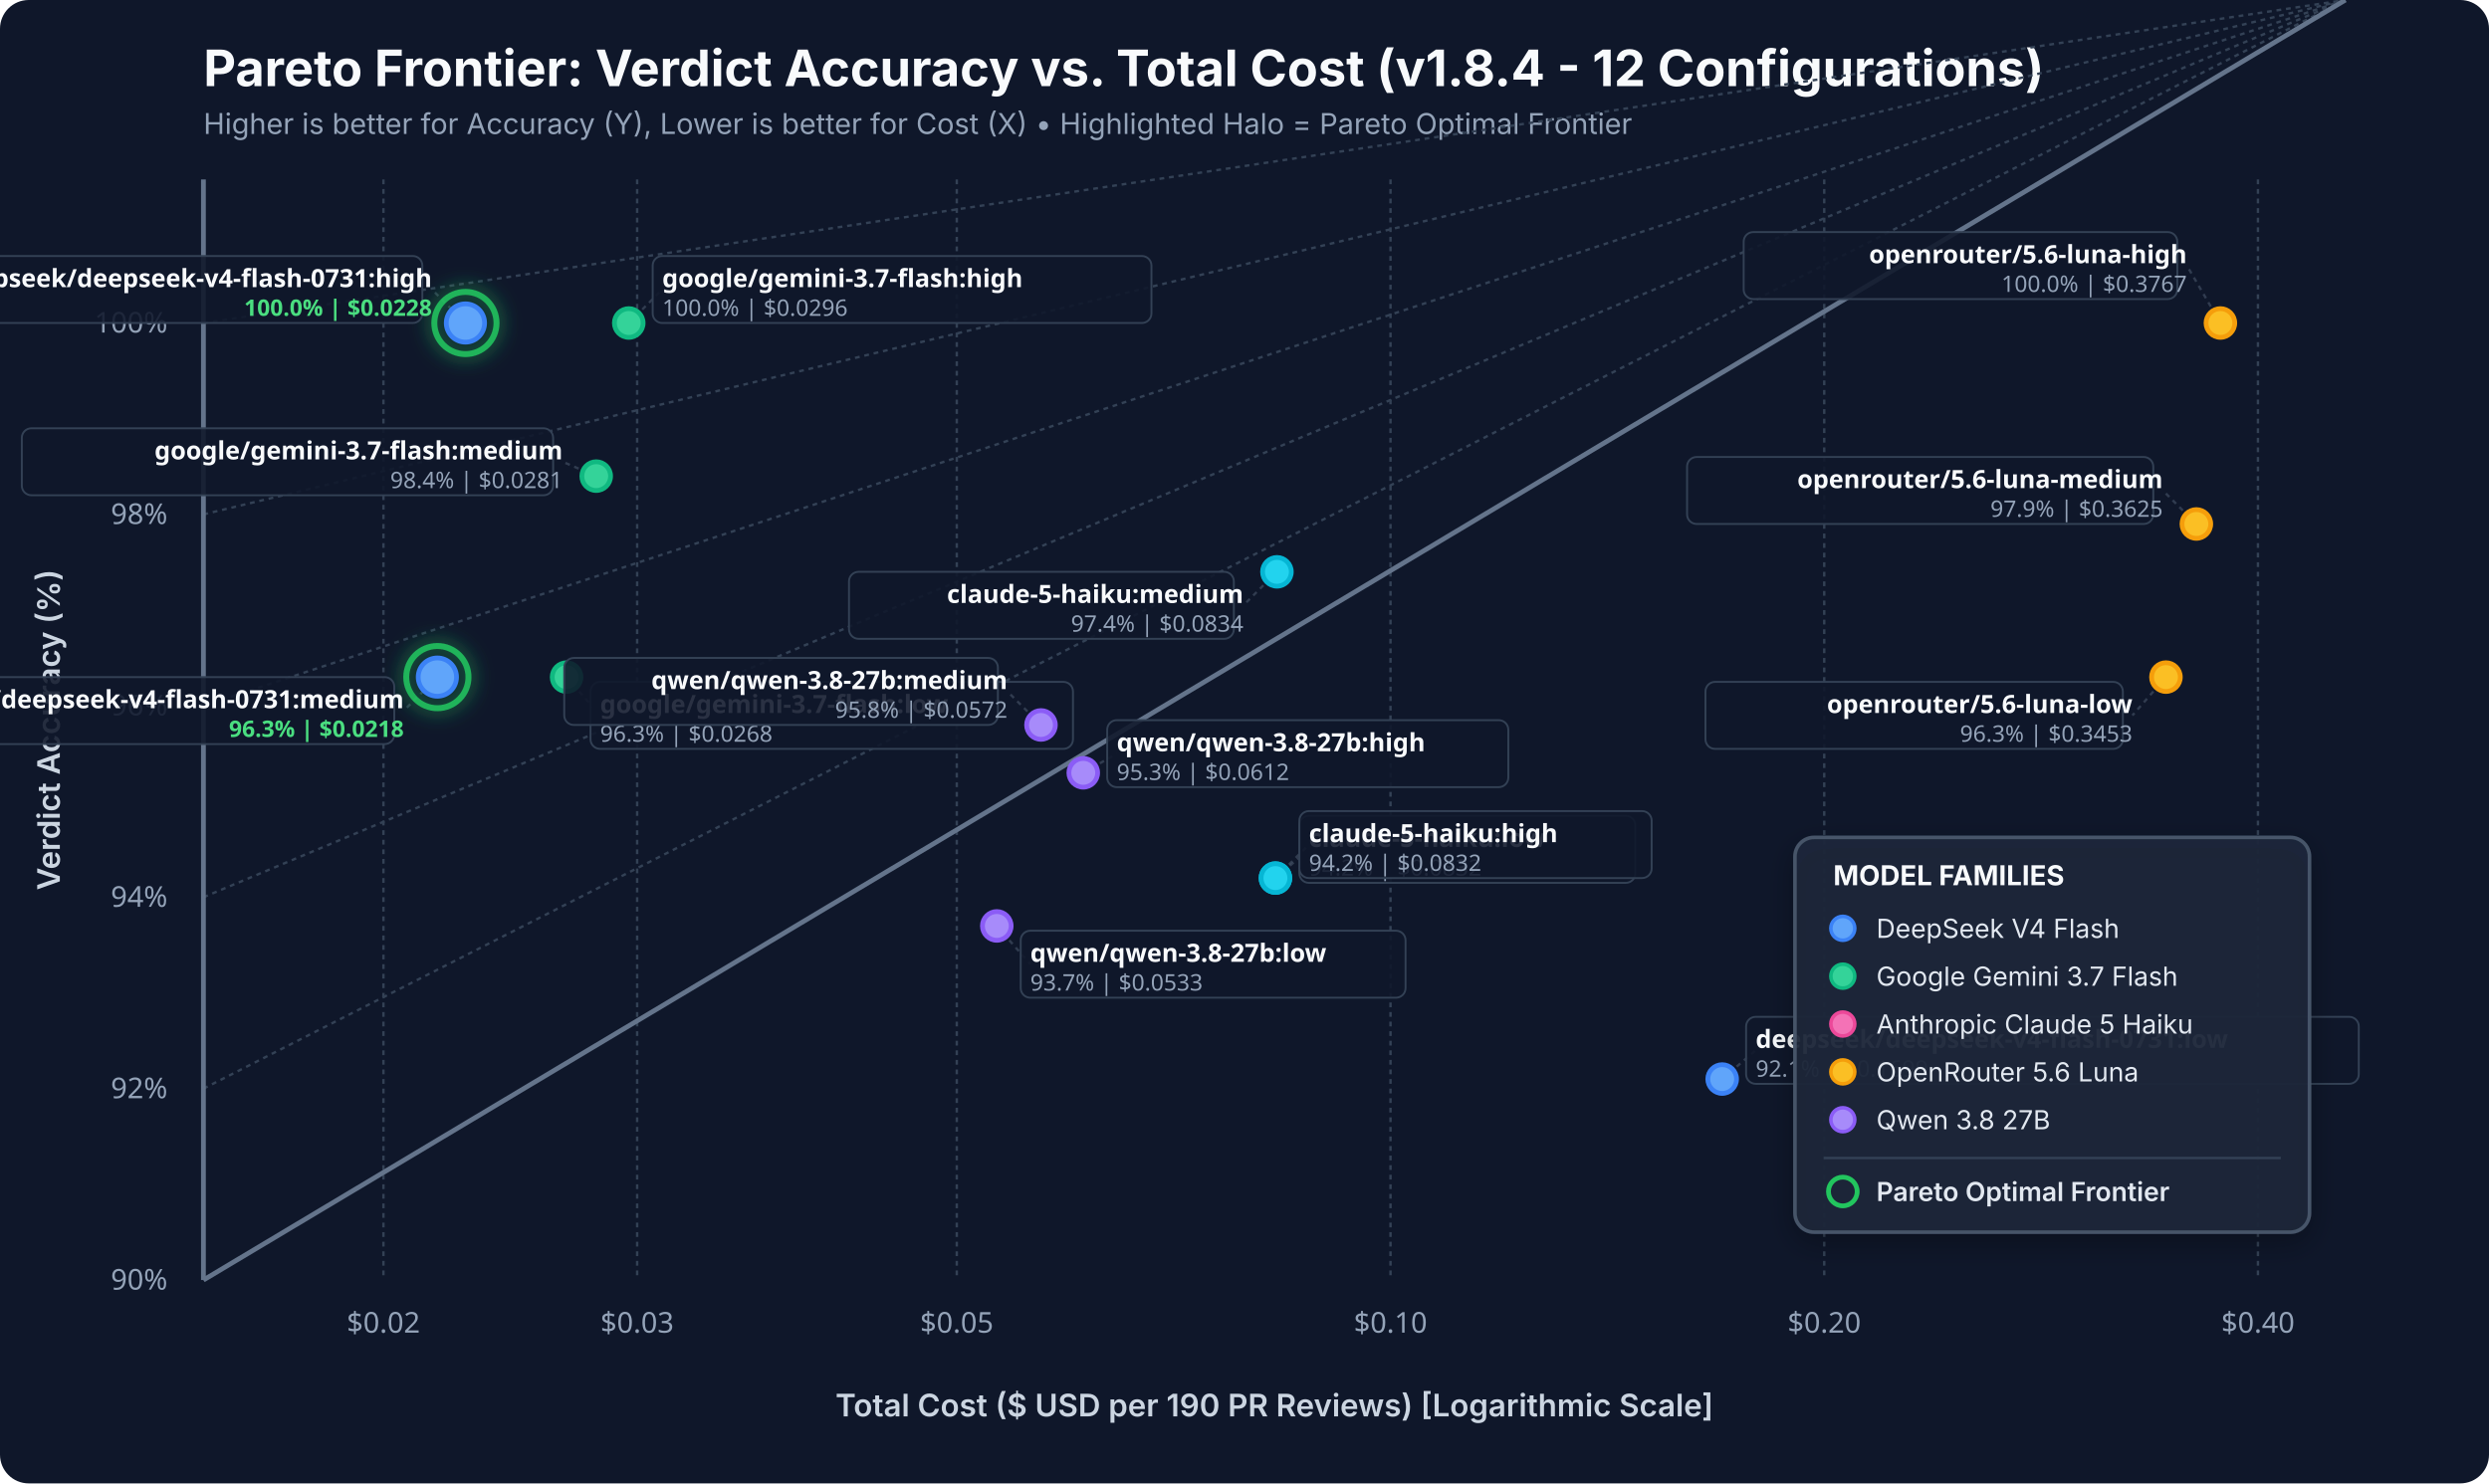
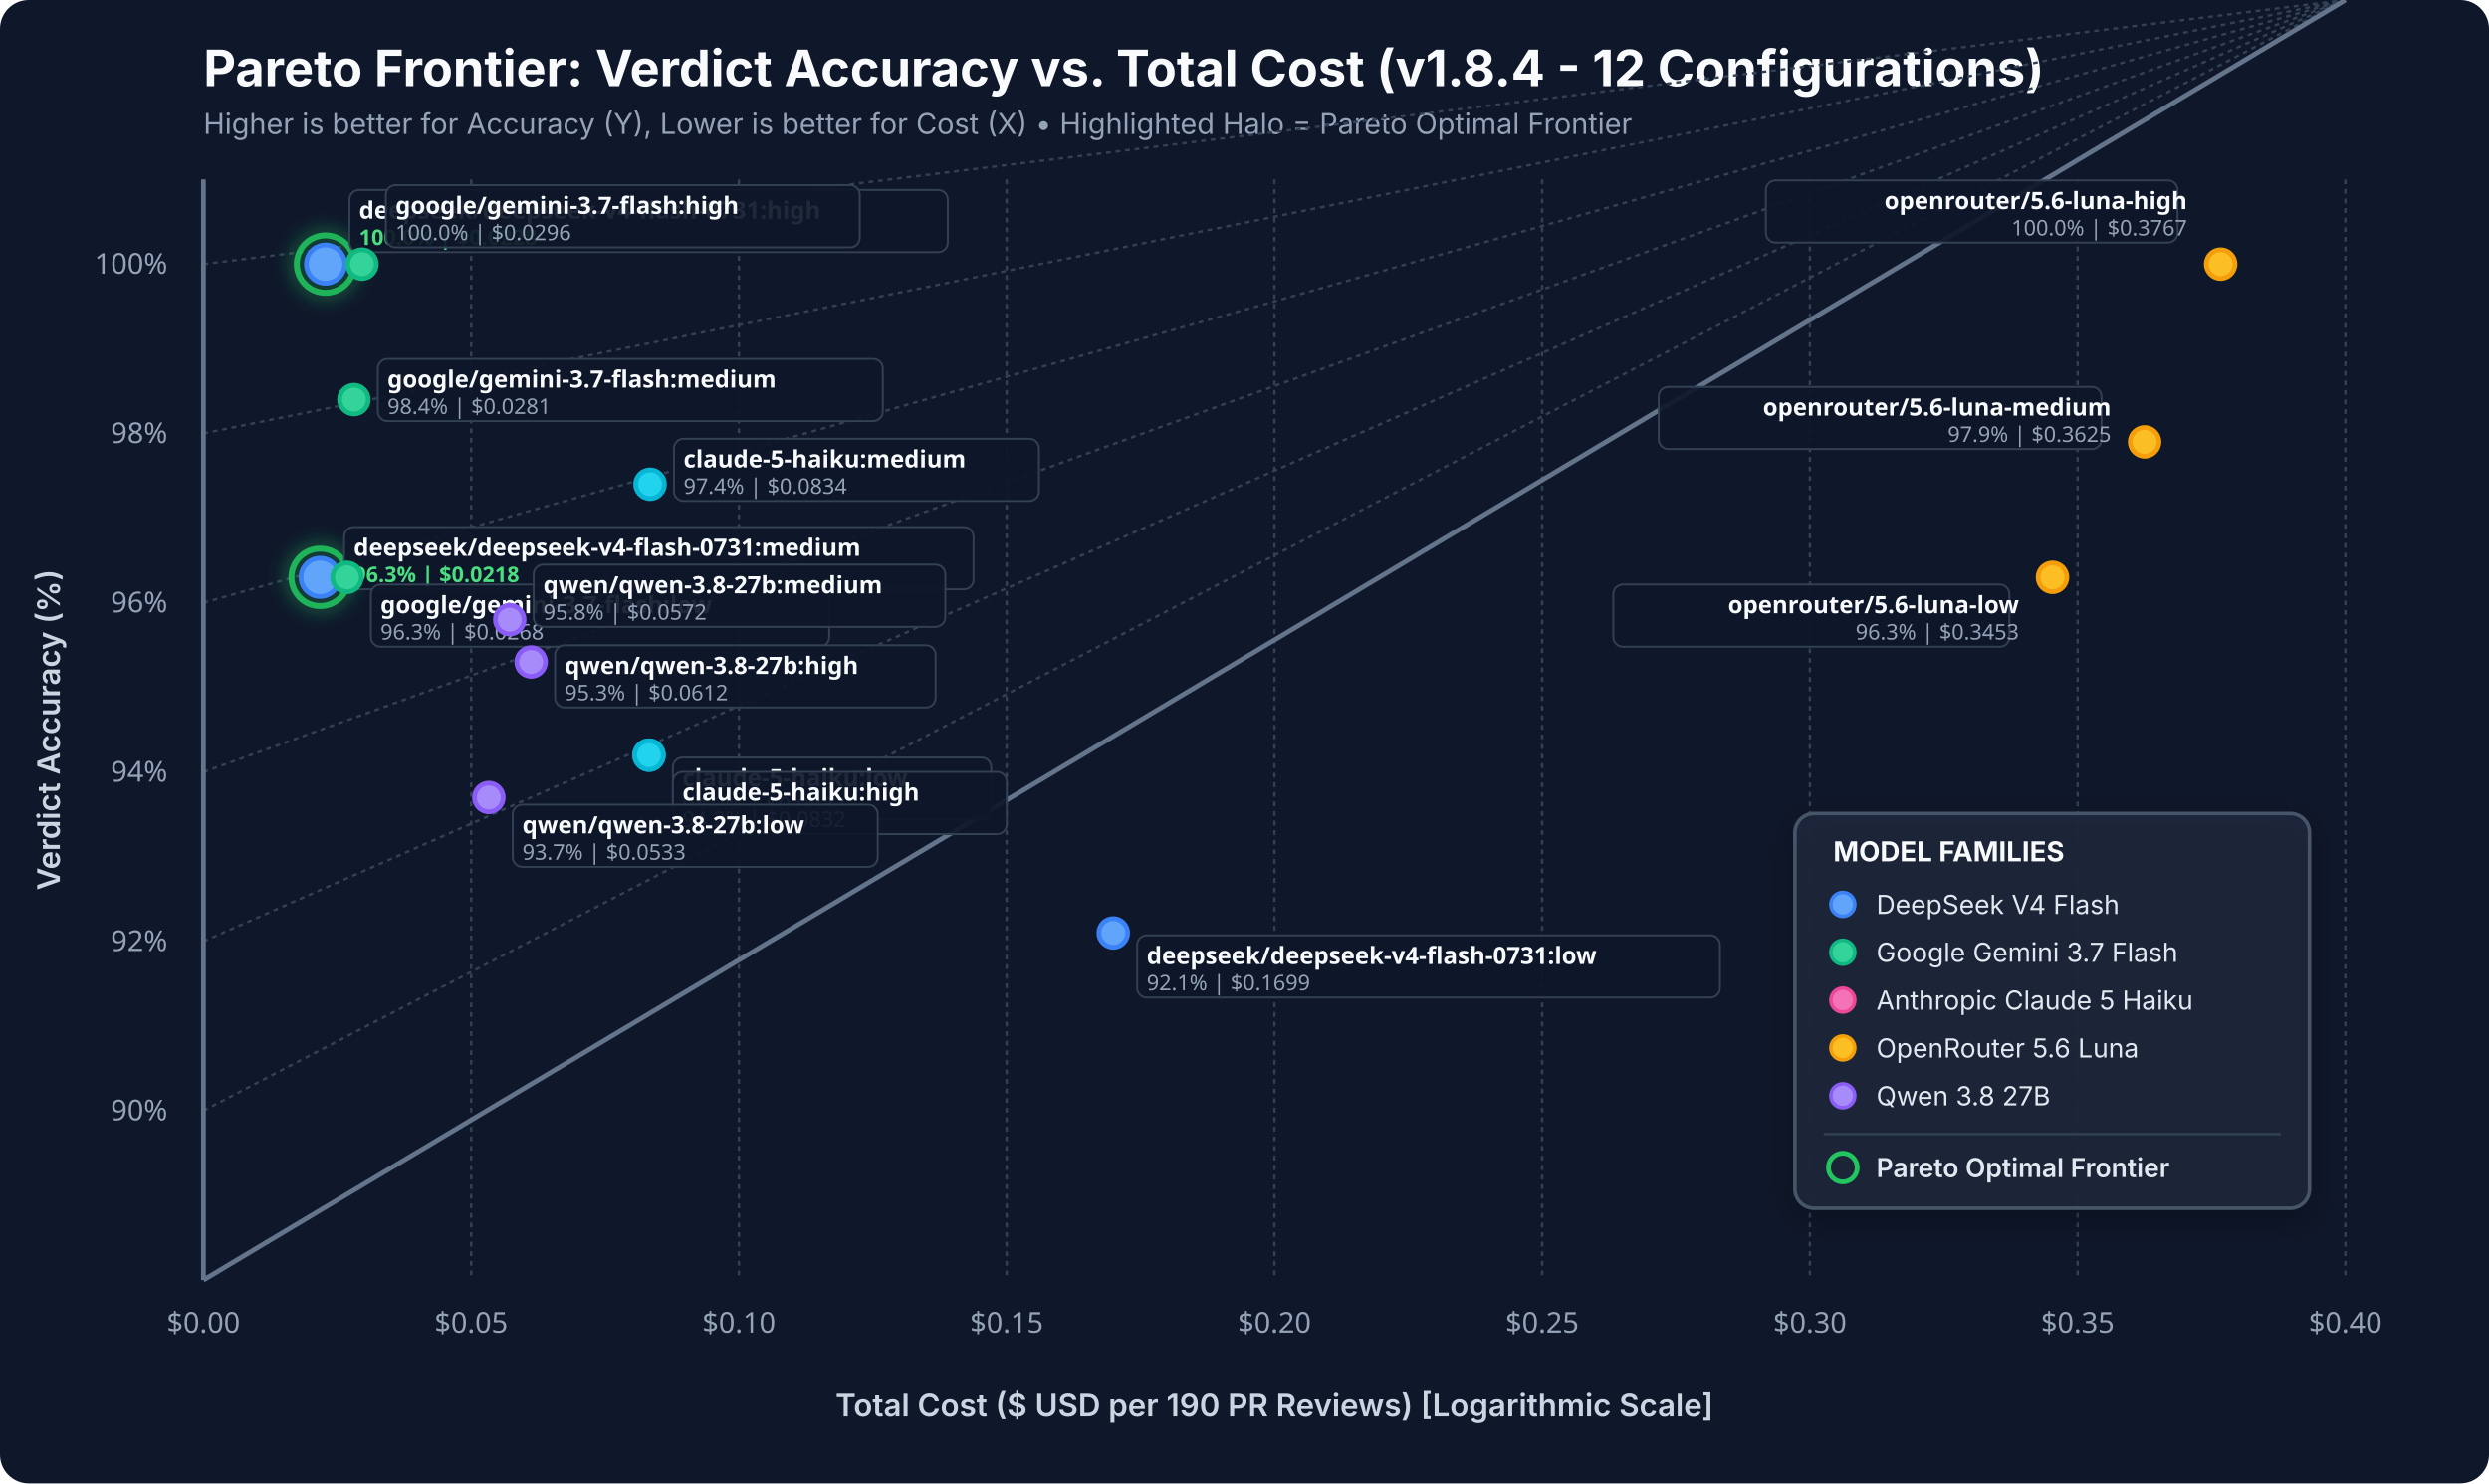
<svg xmlns="http://www.w3.org/2000/svg" viewBox="0 0 1040 620" width="1040" height="620">
  <style>
    .bg { fill: #0f172a; }
    .title { fill: #f8fafc; font-family: system-ui, -apple-system, sans-serif; font-size: 21px; font-weight: 700; }
    .subtitle { fill: #94a3b8; font-family: system-ui, -apple-system, sans-serif; font-size: 12px; }
    .axis-label { fill: #cbd5e1; font-family: system-ui, -apple-system, sans-serif; font-size: 13px; font-weight: 600; }
    .legend-title { fill: #f8fafc; font-family: system-ui, -apple-system, sans-serif; font-size: 11.5px; font-weight: 700; }
    .legend-text { fill: #e2e8f0; font-family: system-ui, -apple-system, sans-serif; font-size: 11px; }
  </style>
  <rect width="1040" height="620" rx="12" class="bg" />
  <text x="85" y="36" class="title">Pareto Frontier: Verdict Accuracy vs. Total Cost (v1.8.4 - 12 Configurations)</text>
  <text x="85" y="56" class="subtitle">Higher is better for Accuracy (Y), Lower is better for Cost (X) • Highlighted Halo = Pareto Optimal Frontier</text>
-   <line x1="160.215" y1="75" x2="160.215" y2="535" stroke="#334155" stroke-dasharray="2,2" stroke-width="1" />
-   <text x="160.215" y="557" fill="#94a3b8" font-size="12" font-family="system-ui, sans-serif" text-anchor="middle">$0.02</text>
-   <line x1="266.225" y1="75" x2="266.225" y2="535" stroke="#334155" stroke-dasharray="2,2" stroke-width="1" />
-   <text x="266.225" y="557" fill="#94a3b8" font-size="12" font-family="system-ui, sans-serif" text-anchor="middle">$0.03</text>
-   <line x1="399.782" y1="75" x2="399.782" y2="535" stroke="#334155" stroke-dasharray="2,2" stroke-width="1" />
-   <text x="399.782" y="557" fill="#94a3b8" font-size="12" font-family="system-ui, sans-serif" text-anchor="middle">$0.05</text>
-   <line x1="581.008" y1="75" x2="581.008" y2="535" stroke="#334155" stroke-dasharray="2,2" stroke-width="1" />
-   <text x="581.008" y="557" fill="#94a3b8" font-size="12" font-family="system-ui, sans-serif" text-anchor="middle">$0.10</text>
-   <line x1="762.233" y1="75" x2="762.233" y2="535" stroke="#334155" stroke-dasharray="2,2" stroke-width="1" />
-   <text x="762.233" y="557" fill="#94a3b8" font-size="12" font-family="system-ui, sans-serif" text-anchor="middle">$0.20</text>
-   <line x1="943.459" y1="75" x2="943.459" y2="535" stroke="#334155" stroke-dasharray="2,2" stroke-width="1" />
-   <text x="943.459" y="557" fill="#94a3b8" font-size="12" font-family="system-ui, sans-serif" text-anchor="middle">$0.40</text>
-   <line x1="85" y1="535" x2="980" stroke="#334155" stroke-dasharray="2,2" stroke-width="1" />
-   <text x="70" y="539" fill="#94a3b8" font-size="12" font-family="system-ui, sans-serif" text-anchor="end">90%</text>
-   <line x1="85" y1="455" x2="980" stroke="#334155" stroke-dasharray="2,2" stroke-width="1" />
-   <text x="70" y="459" fill="#94a3b8" font-size="12" font-family="system-ui, sans-serif" text-anchor="end">92%</text>
-   <line x1="85" y1="375" x2="980" stroke="#334155" stroke-dasharray="2,2" stroke-width="1" />
-   <text x="70" y="379" fill="#94a3b8" font-size="12" font-family="system-ui, sans-serif" text-anchor="end">94%</text>
-   <line x1="85" y1="295" x2="980" stroke="#334155" stroke-dasharray="2,2" stroke-width="1" />
-   <text x="70" y="299" fill="#94a3b8" font-size="12" font-family="system-ui, sans-serif" text-anchor="end">96%</text>
-   <line x1="85" y1="215" x2="980" stroke="#334155" stroke-dasharray="2,2" stroke-width="1" />
-   <text x="70" y="219" fill="#94a3b8" font-size="12" font-family="system-ui, sans-serif" text-anchor="end">98%</text>
-   <line x1="85" y1="135" x2="980" stroke="#334155" stroke-dasharray="2,2" stroke-width="1" />
-   <text x="70" y="139" fill="#94a3b8" font-size="12" font-family="system-ui, sans-serif" text-anchor="end">100%</text>
+   <line x1="85" y1="75" x2="85" y2="535" stroke="#334155" stroke-dasharray="2,2" stroke-width="1" />
+   <text x="85" y="557" fill="#94a3b8" font-size="12" font-family="system-ui, sans-serif" text-anchor="middle">$0.00</text>
+   <line x1="196.875" y1="75" x2="196.875" y2="535" stroke="#334155" stroke-dasharray="2,2" stroke-width="1" />
+   <text x="196.875" y="557" fill="#94a3b8" font-size="12" font-family="system-ui, sans-serif" text-anchor="middle">$0.05</text>
+   <line x1="308.75" y1="75" x2="308.75" y2="535" stroke="#334155" stroke-dasharray="2,2" stroke-width="1" />
+   <text x="308.75" y="557" fill="#94a3b8" font-size="12" font-family="system-ui, sans-serif" text-anchor="middle">$0.10</text>
+   <line x1="420.625" y1="75" x2="420.625" y2="535" stroke="#334155" stroke-dasharray="2,2" stroke-width="1" />
+   <text x="420.625" y="557" fill="#94a3b8" font-size="12" font-family="system-ui, sans-serif" text-anchor="middle">$0.15</text>
+   <line x1="532.5" y1="75" x2="532.5" y2="535" stroke="#334155" stroke-dasharray="2,2" stroke-width="1" />
+   <text x="532.5" y="557" fill="#94a3b8" font-size="12" font-family="system-ui, sans-serif" text-anchor="middle">$0.20</text>
+   <line x1="644.375" y1="75" x2="644.375" y2="535" stroke="#334155" stroke-dasharray="2,2" stroke-width="1" />
+   <text x="644.375" y="557" fill="#94a3b8" font-size="12" font-family="system-ui, sans-serif" text-anchor="middle">$0.25</text>
+   <line x1="756.25" y1="75" x2="756.25" y2="535" stroke="#334155" stroke-dasharray="2,2" stroke-width="1" />
+   <text x="756.25" y="557" fill="#94a3b8" font-size="12" font-family="system-ui, sans-serif" text-anchor="middle">$0.30</text>
+   <line x1="868.125" y1="75" x2="868.125" y2="535" stroke="#334155" stroke-dasharray="2,2" stroke-width="1" />
+   <text x="868.125" y="557" fill="#94a3b8" font-size="12" font-family="system-ui, sans-serif" text-anchor="middle">$0.35</text>
+   <line x1="980" y1="75" x2="980" y2="535" stroke="#334155" stroke-dasharray="2,2" stroke-width="1" />
+   <text x="980" y="557" fill="#94a3b8" font-size="12" font-family="system-ui, sans-serif" text-anchor="middle">$0.40</text>
+   <line x1="85" y1="464.231" x2="980" stroke="#334155" stroke-dasharray="2,2" stroke-width="1" />
+   <text x="70" y="468.231" fill="#94a3b8" font-size="12" font-family="system-ui, sans-serif" text-anchor="end">90%</text>
+   <line x1="85" y1="393.462" x2="980" stroke="#334155" stroke-dasharray="2,2" stroke-width="1" />
+   <text x="70" y="397.462" fill="#94a3b8" font-size="12" font-family="system-ui, sans-serif" text-anchor="end">92%</text>
+   <line x1="85" y1="322.692" x2="980" stroke="#334155" stroke-dasharray="2,2" stroke-width="1" />
+   <text x="70" y="326.692" fill="#94a3b8" font-size="12" font-family="system-ui, sans-serif" text-anchor="end">94%</text>
+   <line x1="85" y1="251.923" x2="980" stroke="#334155" stroke-dasharray="2,2" stroke-width="1" />
+   <text x="70" y="255.923" fill="#94a3b8" font-size="12" font-family="system-ui, sans-serif" text-anchor="end">96%</text>
+   <line x1="85" y1="181.154" x2="980" stroke="#334155" stroke-dasharray="2,2" stroke-width="1" />
+   <text x="70" y="185.154" fill="#94a3b8" font-size="12" font-family="system-ui, sans-serif" text-anchor="end">98%</text>
+   <line x1="85" y1="110.385" x2="980" stroke="#334155" stroke-dasharray="2,2" stroke-width="1" />
+   <text x="70" y="114.385" fill="#94a3b8" font-size="12" font-family="system-ui, sans-serif" text-anchor="end">100%</text>
  <line x1="85" y1="535" x2="980" stroke="#64748b" stroke-width="2" />
  <line x1="85" y1="75" x2="85" y2="535" stroke="#64748b" stroke-width="2" />
  <text x="532.5" y="592" text-anchor="middle" class="axis-label">Total Cost ($ USD per 190 PR Reviews) [Logarithmic Scale]</text>
  <text x="25" y="305" text-anchor="middle" transform="rotate(-90 25 305)" class="axis-label">Verdict Accuracy (%)</text>
  <g class="model-point" data-model="deepseek/deepseek-v4-flash-0731:low">
-     <line x1="719.588" y1="451" x2="733.588" y2="439" stroke="#475569" stroke-width="1" stroke-dasharray="2,2" opacity="0.6" />
-     <circle cx="719.588" cy="451" r="6" fill="#60a5fa" stroke="#3b82f6" stroke-width="2" />
-     <g transform="translate(0, 0)">
-       <rect x="729.588" y="425" width="256" height="28" rx="4" fill="#0f172a" fill-opacity="0.88" stroke="#334155" stroke-width="0.8" />
-       <text x="733.588" y="438" fill="#f8fafc" font-size="10.5" font-weight="600" font-family="system-ui, sans-serif" text-anchor="start">
+     <circle cx="465.151" cy="389.923" r="6" fill="#60a5fa" stroke="#3b82f6" stroke-width="2" />
+     <g transform="translate(0, 0)">
+       <rect x="475.151" y="390.923" width="243.5" height="26" rx="4" fill="#0f172a" fill-opacity="0.92" stroke="#334155" stroke-width="0.8" />
+       <text x="479.151" y="402.923" fill="#f8fafc" font-size="10" font-weight="600" font-family="system-ui, sans-serif" text-anchor="start">
            deepseek/deepseek-v4-flash-0731:low
          </text>
-       <text x="733.588" y="450" fill="#94a3b8" font-size="9.5" font-weight="400" font-family="system-ui, sans-serif" text-anchor="start">
+       <text x="479.151" y="413.923" fill="#94a3b8" font-size="9" font-weight="400" font-family="system-ui, sans-serif" text-anchor="start">
            92.1% | $0.1699
          </text>
    </g>
  </g>
  <g class="model-point" data-model="deepseek/deepseek-v4-flash-0731:medium">
-     <line x1="182.747" y1="283" x2="168.747" y2="297" stroke="#475569" stroke-width="1" stroke-dasharray="2,2" opacity="0.6" />
-     <circle cx="182.747" cy="283" r="13" fill="none" stroke="#22c55e" stroke-width="2.5" opacity="0.9" filter="drop-shadow(0 0 4px #22c55e)" />
-     <circle cx="182.747" cy="283" r="8" fill="#60a5fa" stroke="#3b82f6" stroke-width="2" />
-     <g transform="translate(0, 0)">
-       <rect x="-111.653" y="283" width="276.4" height="28" rx="4" fill="#0f172a" fill-opacity="0.88" stroke="#334155" stroke-width="0.8" />
-       <text x="168.747" y="296" fill="#f8fafc" font-size="10.5" font-weight="600" font-family="system-ui, sans-serif" text-anchor="end">
+     <circle cx="133.778" cy="241.308" r="12" fill="none" stroke="#22c55e" stroke-width="2.5" opacity="0.9" filter="drop-shadow(0 0 4px #22c55e)" />
+     <circle cx="133.778" cy="241.308" r="8" fill="#60a5fa" stroke="#3b82f6" stroke-width="2" />
+     <g transform="translate(0, 0)">
+       <rect x="143.778" y="220.308" width="263" height="26" rx="4" fill="#0f172a" fill-opacity="0.92" stroke="#334155" stroke-width="0.8" />
+       <text x="147.778" y="232.308" fill="#f8fafc" font-size="10" font-weight="600" font-family="system-ui, sans-serif" text-anchor="start">
            deepseek/deepseek-v4-flash-0731:medium
          </text>
-       <text x="168.747" y="308" fill="#4ade80" font-size="9.5" font-weight="600" font-family="system-ui, sans-serif" text-anchor="end">
+       <text x="147.778" y="243.308" fill="#4ade80" font-size="9" font-weight="600" font-family="system-ui, sans-serif" text-anchor="start">
            96.3% | $0.0218
          </text>
    </g>
  </g>
  <g class="model-point" data-model="deepseek/deepseek-v4-flash-0731:high">
-     <line x1="194.473" y1="135" x2="180.473" y2="121" stroke="#475569" stroke-width="1" stroke-dasharray="2,2" opacity="0.6" />
-     <circle cx="194.473" cy="135" r="13" fill="none" stroke="#22c55e" stroke-width="2.5" opacity="0.9" filter="drop-shadow(0 0 4px #22c55e)" />
-     <circle cx="194.473" cy="135" r="8" fill="#60a5fa" stroke="#3b82f6" stroke-width="2" />
-     <g transform="translate(0, 0)">
-       <rect x="-86.327" y="107" width="262.8" height="28" rx="4" fill="#0f172a" fill-opacity="0.88" stroke="#334155" stroke-width="0.8" />
-       <text x="180.473" y="120" fill="#f8fafc" font-size="10.5" font-weight="600" font-family="system-ui, sans-serif" text-anchor="end">
+     <circle cx="136.015" cy="110.385" r="12" fill="none" stroke="#22c55e" stroke-width="2.5" opacity="0.9" filter="drop-shadow(0 0 4px #22c55e)" />
+     <circle cx="136.015" cy="110.385" r="8" fill="#60a5fa" stroke="#3b82f6" stroke-width="2" />
+     <g transform="translate(0, 0)">
+       <rect x="146.015" y="79.385" width="250" height="26" rx="4" fill="#0f172a" fill-opacity="0.92" stroke="#334155" stroke-width="0.8" />
+       <text x="150.015" y="91.385" fill="#f8fafc" font-size="10" font-weight="600" font-family="system-ui, sans-serif" text-anchor="start">
            deepseek/deepseek-v4-flash-0731:high
          </text>
-       <text x="180.473" y="132" fill="#4ade80" font-size="9.5" font-weight="600" font-family="system-ui, sans-serif" text-anchor="end">
+       <text x="150.015" y="102.385" fill="#4ade80" font-size="9" font-weight="600" font-family="system-ui, sans-serif" text-anchor="start">
            100.0% | $0.0228
          </text>
    </g>
  </g>
  <g class="model-point" data-model="google/gemini-3.7-flash:low">
-     <line x1="236.735" y1="283" x2="250.735" y2="299" stroke="#475569" stroke-width="1" stroke-dasharray="2,2" opacity="0.6" />
-     <circle cx="236.735" cy="283" r="6" fill="#34d399" stroke="#10b981" stroke-width="2" />
-     <g transform="translate(0, 0)">
-       <rect x="246.735" y="285" width="201.6" height="28" rx="4" fill="#0f172a" fill-opacity="0.88" stroke="#334155" stroke-width="0.8" />
-       <text x="250.735" y="298" fill="#f8fafc" font-size="10.5" font-weight="600" font-family="system-ui, sans-serif" text-anchor="start">
+     <circle cx="144.965" cy="241.308" r="6" fill="#34d399" stroke="#10b981" stroke-width="2" />
+     <g transform="translate(0, 0)">
+       <rect x="154.965" y="244.308" width="191.5" height="26" rx="4" fill="#0f172a" fill-opacity="0.92" stroke="#334155" stroke-width="0.8" />
+       <text x="158.965" y="256.308" fill="#f8fafc" font-size="10" font-weight="600" font-family="system-ui, sans-serif" text-anchor="start">
            google/gemini-3.7-flash:low
          </text>
-       <text x="250.735" y="310" fill="#94a3b8" font-size="9.5" font-weight="400" font-family="system-ui, sans-serif" text-anchor="start">
+       <text x="158.965" y="267.308" fill="#94a3b8" font-size="9" font-weight="400" font-family="system-ui, sans-serif" text-anchor="start">
            96.3% | $0.0268
          </text>
    </g>
  </g>
  <g class="model-point" data-model="google/gemini-3.7-flash:medium">
-     <line x1="249.119" y1="199" x2="235.119" y2="193" stroke="#475569" stroke-width="1" stroke-dasharray="2,2" opacity="0.6" />
-     <circle cx="249.119" cy="199" r="6" fill="#34d399" stroke="#10b981" stroke-width="2" />
-     <g transform="translate(0, 0)">
-       <rect x="9.119" y="179" width="222" height="28" rx="4" fill="#0f172a" fill-opacity="0.88" stroke="#334155" stroke-width="0.8" />
-       <text x="235.119" y="192" fill="#f8fafc" font-size="10.5" font-weight="600" font-family="system-ui, sans-serif" text-anchor="end">
+     <circle cx="147.874" cy="167" r="6" fill="#34d399" stroke="#10b981" stroke-width="2" />
+     <g transform="translate(0, 0)">
+       <rect x="157.874" y="150" width="211" height="26" rx="4" fill="#0f172a" fill-opacity="0.92" stroke="#334155" stroke-width="0.8" />
+       <text x="161.874" y="162" fill="#f8fafc" font-size="10" font-weight="600" font-family="system-ui, sans-serif" text-anchor="start">
            google/gemini-3.7-flash:medium
          </text>
-       <text x="235.119" y="204" fill="#94a3b8" font-size="9.5" font-weight="400" font-family="system-ui, sans-serif" text-anchor="end">
+       <text x="161.874" y="173" fill="#94a3b8" font-size="9" font-weight="400" font-family="system-ui, sans-serif" text-anchor="start">
            98.4% | $0.0281
          </text>
    </g>
  </g>
  <g class="model-point" data-model="google/gemini-3.7-flash:high">
-     <line x1="262.716" y1="135" x2="276.716" y2="121" stroke="#475569" stroke-width="1" stroke-dasharray="2,2" opacity="0.6" />
-     <circle cx="262.716" cy="135" r="6" fill="#34d399" stroke="#10b981" stroke-width="2" />
-     <g transform="translate(0, 0)">
-       <rect x="272.716" y="107" width="208.4" height="28" rx="4" fill="#0f172a" fill-opacity="0.88" stroke="#334155" stroke-width="0.8" />
-       <text x="276.716" y="120" fill="#f8fafc" font-size="10.5" font-weight="600" font-family="system-ui, sans-serif" text-anchor="start">
+     <circle cx="151.23" cy="110.385" r="6" fill="#34d399" stroke="#10b981" stroke-width="2" />
+     <g transform="translate(0, 0)">
+       <rect x="161.23" y="77.385" width="198" height="26" rx="4" fill="#0f172a" fill-opacity="0.92" stroke="#334155" stroke-width="0.8" />
+       <text x="165.23" y="89.385" fill="#f8fafc" font-size="10" font-weight="600" font-family="system-ui, sans-serif" text-anchor="start">
            google/gemini-3.7-flash:high
          </text>
-       <text x="276.716" y="132" fill="#94a3b8" font-size="9.5" font-weight="400" font-family="system-ui, sans-serif" text-anchor="start">
+       <text x="165.23" y="100.385" fill="#94a3b8" font-size="9" font-weight="400" font-family="system-ui, sans-serif" text-anchor="start">
            100.0% | $0.0296
          </text>
    </g>
  </g>
  <g class="model-point" data-model="claude-5-haiku:low">
-     <line x1="532.921" y1="367" x2="546.921" y2="355" stroke="#475569" stroke-width="1" stroke-dasharray="2,2" opacity="0.6" />
-     <circle cx="532.921" cy="367" r="6" fill="#22d3ee" stroke="#06b6d4" stroke-width="2" />
-     <g transform="translate(0, 0)">
-       <rect x="542.921" y="341" width="140.4" height="28" rx="4" fill="#0f172a" fill-opacity="0.88" stroke="#334155" stroke-width="0.8" />
-       <text x="546.921" y="354" fill="#f8fafc" font-size="10.5" font-weight="600" font-family="system-ui, sans-serif" text-anchor="start">
+     <circle cx="271.16" cy="315.615" r="6" fill="#22d3ee" stroke="#06b6d4" stroke-width="2" />
+     <g transform="translate(0, 0)">
+       <rect x="281.16" y="316.615" width="133" height="26" rx="4" fill="#0f172a" fill-opacity="0.92" stroke="#334155" stroke-width="0.8" />
+       <text x="285.16" y="328.615" fill="#f8fafc" font-size="10" font-weight="600" font-family="system-ui, sans-serif" text-anchor="start">
            claude-5-haiku:low
          </text>
-       <text x="546.921" y="366" fill="#94a3b8" font-size="9.5" font-weight="400" font-family="system-ui, sans-serif" text-anchor="start">
+       <text x="285.16" y="339.615" fill="#94a3b8" font-size="9" font-weight="400" font-family="system-ui, sans-serif" text-anchor="start">
            94.2% | $0.0832
          </text>
    </g>
  </g>
  <g class="model-point" data-model="claude-5-haiku:medium">
-     <line x1="533.548" y1="239" x2="519.548" y2="253" stroke="#475569" stroke-width="1" stroke-dasharray="2,2" opacity="0.6" />
-     <circle cx="533.548" cy="239" r="6" fill="#22d3ee" stroke="#06b6d4" stroke-width="2" />
-     <g transform="translate(0, 0)">
-       <rect x="354.748" y="239" width="160.8" height="28" rx="4" fill="#0f172a" fill-opacity="0.88" stroke="#334155" stroke-width="0.8" />
-       <text x="519.548" y="252" fill="#f8fafc" font-size="10.5" font-weight="600" font-family="system-ui, sans-serif" text-anchor="end">
+     <circle cx="271.607" cy="202.385" r="6" fill="#22d3ee" stroke="#06b6d4" stroke-width="2" />
+     <g transform="translate(0, 0)">
+       <rect x="281.607" y="183.385" width="152.5" height="26" rx="4" fill="#0f172a" fill-opacity="0.92" stroke="#334155" stroke-width="0.8" />
+       <text x="285.607" y="195.385" fill="#f8fafc" font-size="10" font-weight="600" font-family="system-ui, sans-serif" text-anchor="start">
            claude-5-haiku:medium
          </text>
-       <text x="519.548" y="264" fill="#94a3b8" font-size="9.5" font-weight="400" font-family="system-ui, sans-serif" text-anchor="end">
+       <text x="285.607" y="206.385" fill="#94a3b8" font-size="9" font-weight="400" font-family="system-ui, sans-serif" text-anchor="start">
            97.4% | $0.0834
          </text>
    </g>
  </g>
  <g class="model-point" data-model="claude-5-haiku:high">
-     <line x1="532.921" y1="367" x2="546.921" y2="353" stroke="#475569" stroke-width="1" stroke-dasharray="2,2" opacity="0.6" />
-     <circle cx="532.921" cy="367" r="6" fill="#22d3ee" stroke="#06b6d4" stroke-width="2" />
-     <g transform="translate(0, 0)">
-       <rect x="542.921" y="339" width="147.2" height="28" rx="4" fill="#0f172a" fill-opacity="0.88" stroke="#334155" stroke-width="0.8" />
-       <text x="546.921" y="352" fill="#f8fafc" font-size="10.5" font-weight="600" font-family="system-ui, sans-serif" text-anchor="start">
+     <circle cx="271.16" cy="315.615" r="6" fill="#22d3ee" stroke="#06b6d4" stroke-width="2" />
+     <g transform="translate(0, 0)">
+       <rect x="281.16" y="322.615" width="139.5" height="26" rx="4" fill="#0f172a" fill-opacity="0.92" stroke="#334155" stroke-width="0.8" />
+       <text x="285.16" y="334.615" fill="#f8fafc" font-size="10" font-weight="600" font-family="system-ui, sans-serif" text-anchor="start">
            claude-5-haiku:high
          </text>
-       <text x="546.921" y="364" fill="#94a3b8" font-size="9.5" font-weight="400" font-family="system-ui, sans-serif" text-anchor="start">
+       <text x="285.16" y="345.615" fill="#94a3b8" font-size="9" font-weight="400" font-family="system-ui, sans-serif" text-anchor="start">
            94.2% | $0.0832
          </text>
    </g>
  </g>
  <g class="model-point" data-model="openrouter/5.6-luna-low">
-     <line x1="905.012" y1="283" x2="891.012" y2="299" stroke="#475569" stroke-width="1" stroke-dasharray="2,2" opacity="0.6" />
-     <circle cx="905.012" cy="283" r="6" fill="#fbbf24" stroke="#f59e0b" stroke-width="2" />
-     <g transform="translate(0, 0)">
-       <rect x="712.612" y="285" width="174.4" height="28" rx="4" fill="#0f172a" fill-opacity="0.88" stroke="#334155" stroke-width="0.8" />
-       <text x="891.012" y="298" fill="#f8fafc" font-size="10.5" font-weight="600" font-family="system-ui, sans-serif" text-anchor="end">
+     <circle cx="857.609" cy="241.308" r="6" fill="#fbbf24" stroke="#f59e0b" stroke-width="2" />
+     <g transform="translate(0, 0)">
+       <rect x="674.109" y="244.308" width="165.5" height="26" rx="4" fill="#0f172a" fill-opacity="0.92" stroke="#334155" stroke-width="0.8" />
+       <text x="843.609" y="256.308" fill="#f8fafc" font-size="10" font-weight="600" font-family="system-ui, sans-serif" text-anchor="end">
            openrouter/5.6-luna-low
          </text>
-       <text x="891.012" y="310" fill="#94a3b8" font-size="9.5" font-weight="400" font-family="system-ui, sans-serif" text-anchor="end">
+       <text x="843.609" y="267.308" fill="#94a3b8" font-size="9" font-weight="400" font-family="system-ui, sans-serif" text-anchor="end">
            96.3% | $0.3453
          </text>
    </g>
  </g>
  <g class="model-point" data-model="openrouter/5.6-luna-medium">
-     <line x1="917.721" y1="219" x2="903.721" y2="205" stroke="#475569" stroke-width="1" stroke-dasharray="2,2" opacity="0.6" />
-     <circle cx="917.721" cy="219" r="6" fill="#fbbf24" stroke="#f59e0b" stroke-width="2" />
-     <g transform="translate(0, 0)">
-       <rect x="704.921" y="191" width="194.8" height="28" rx="4" fill="#0f172a" fill-opacity="0.88" stroke="#334155" stroke-width="0.8" />
-       <text x="903.721" y="204" fill="#f8fafc" font-size="10.5" font-weight="600" font-family="system-ui, sans-serif" text-anchor="end">
+     <circle cx="896.094" cy="184.692" r="6" fill="#fbbf24" stroke="#f59e0b" stroke-width="2" />
+     <g transform="translate(0, 0)">
+       <rect x="693.094" y="161.692" width="185" height="26" rx="4" fill="#0f172a" fill-opacity="0.92" stroke="#334155" stroke-width="0.8" />
+       <text x="882.094" y="173.692" fill="#f8fafc" font-size="10" font-weight="600" font-family="system-ui, sans-serif" text-anchor="end">
            openrouter/5.6-luna-medium
          </text>
-       <text x="903.721" y="216" fill="#94a3b8" font-size="9.5" font-weight="400" font-family="system-ui, sans-serif" text-anchor="end">
+       <text x="882.094" y="184.692" fill="#94a3b8" font-size="9" font-weight="400" font-family="system-ui, sans-serif" text-anchor="end">
            97.9% | $0.3625
          </text>
    </g>
  </g>
  <g class="model-point" data-model="openrouter/5.6-luna-high">
-     <line x1="927.768" y1="135" x2="913.768" y2="111" stroke="#475569" stroke-width="1" stroke-dasharray="2,2" opacity="0.6" />
-     <circle cx="927.768" cy="135" r="6" fill="#fbbf24" stroke="#f59e0b" stroke-width="2" />
-     <g transform="translate(0, 0)">
-       <rect x="728.568" y="97" width="181.2" height="28" rx="4" fill="#0f172a" fill-opacity="0.88" stroke="#334155" stroke-width="0.8" />
-       <text x="913.768" y="110" fill="#f8fafc" font-size="10.5" font-weight="600" font-family="system-ui, sans-serif" text-anchor="end">
+     <circle cx="927.866" cy="110.385" r="6" fill="#fbbf24" stroke="#f59e0b" stroke-width="2" />
+     <g transform="translate(0, 0)">
+       <rect x="737.866" y="75.385" width="172" height="26" rx="4" fill="#0f172a" fill-opacity="0.92" stroke="#334155" stroke-width="0.8" />
+       <text x="913.866" y="87.385" fill="#f8fafc" font-size="10" font-weight="600" font-family="system-ui, sans-serif" text-anchor="end">
            openrouter/5.6-luna-high
          </text>
-       <text x="913.768" y="122" fill="#94a3b8" font-size="9.5" font-weight="400" font-family="system-ui, sans-serif" text-anchor="end">
+       <text x="913.866" y="98.385" fill="#94a3b8" font-size="9" font-weight="400" font-family="system-ui, sans-serif" text-anchor="end">
            100.0% | $0.3767
          </text>
    </g>
  </g>
  <g class="model-point" data-model="qwen/qwen-3.8-27b:low">
-     <line x1="416.493" y1="387" x2="430.493" y2="403" stroke="#475569" stroke-width="1" stroke-dasharray="2,2" opacity="0.6" />
-     <circle cx="416.493" cy="387" r="6" fill="#a78bfa" stroke="#8b5cf6" stroke-width="2" />
-     <g transform="translate(0, 0)">
-       <rect x="426.493" y="389" width="160.8" height="28" rx="4" fill="#0f172a" fill-opacity="0.88" stroke="#334155" stroke-width="0.8" />
-       <text x="430.493" y="402" fill="#f8fafc" font-size="10.5" font-weight="600" font-family="system-ui, sans-serif" text-anchor="start">
+     <circle cx="204.259" cy="333.308" r="6" fill="#a78bfa" stroke="#8b5cf6" stroke-width="2" />
+     <g transform="translate(0, 0)">
+       <rect x="214.259" y="336.308" width="152.5" height="26" rx="4" fill="#0f172a" fill-opacity="0.92" stroke="#334155" stroke-width="0.8" />
+       <text x="218.259" y="348.308" fill="#f8fafc" font-size="10" font-weight="600" font-family="system-ui, sans-serif" text-anchor="start">
            qwen/qwen-3.8-27b:low
          </text>
-       <text x="430.493" y="414" fill="#94a3b8" font-size="9.5" font-weight="400" font-family="system-ui, sans-serif" text-anchor="start">
+       <text x="218.259" y="359.308" fill="#94a3b8" font-size="9" font-weight="400" font-family="system-ui, sans-serif" text-anchor="start">
            93.7% | $0.0533
          </text>
    </g>
  </g>
  <g class="model-point" data-model="qwen/qwen-3.8-27b:medium">
-     <line x1="434.956" y1="303" x2="420.956" y2="289" stroke="#475569" stroke-width="1" stroke-dasharray="2,2" opacity="0.6" />
-     <circle cx="434.956" cy="303" r="6" fill="#a78bfa" stroke="#8b5cf6" stroke-width="2" />
-     <g transform="translate(0, 0)">
-       <rect x="235.756" y="275" width="181.2" height="28" rx="4" fill="#0f172a" fill-opacity="0.88" stroke="#334155" stroke-width="0.8" />
-       <text x="420.956" y="288" fill="#f8fafc" font-size="10.5" font-weight="600" font-family="system-ui, sans-serif" text-anchor="end">
+     <circle cx="212.985" cy="259" r="6" fill="#a78bfa" stroke="#8b5cf6" stroke-width="2" />
+     <g transform="translate(0, 0)">
+       <rect x="222.985" y="236" width="172" height="26" rx="4" fill="#0f172a" fill-opacity="0.92" stroke="#334155" stroke-width="0.8" />
+       <text x="226.985" y="248" fill="#f8fafc" font-size="10" font-weight="600" font-family="system-ui, sans-serif" text-anchor="start">
            qwen/qwen-3.8-27b:medium
          </text>
-       <text x="420.956" y="300" fill="#94a3b8" font-size="9.5" font-weight="400" font-family="system-ui, sans-serif" text-anchor="end">
+       <text x="226.985" y="259" fill="#94a3b8" font-size="9" font-weight="400" font-family="system-ui, sans-serif" text-anchor="start">
            95.8% | $0.0572
          </text>
    </g>
  </g>
  <g class="model-point" data-model="qwen/qwen-3.8-27b:high">
-     <line x1="452.628" y1="323" x2="466.628" y2="315" stroke="#475569" stroke-width="1" stroke-dasharray="2,2" opacity="0.6" />
-     <circle cx="452.628" cy="323" r="6" fill="#a78bfa" stroke="#8b5cf6" stroke-width="2" />
-     <g transform="translate(0, 0)">
-       <rect x="462.628" y="301" width="167.6" height="28" rx="4" fill="#0f172a" fill-opacity="0.88" stroke="#334155" stroke-width="0.8" />
-       <text x="466.628" y="314" fill="#f8fafc" font-size="10.5" font-weight="600" font-family="system-ui, sans-serif" text-anchor="start">
+     <circle cx="221.935" cy="276.692" r="6" fill="#a78bfa" stroke="#8b5cf6" stroke-width="2" />
+     <g transform="translate(0, 0)">
+       <rect x="231.935" y="269.692" width="159" height="26" rx="4" fill="#0f172a" fill-opacity="0.92" stroke="#334155" stroke-width="0.8" />
+       <text x="235.935" y="281.692" fill="#f8fafc" font-size="10" font-weight="600" font-family="system-ui, sans-serif" text-anchor="start">
            qwen/qwen-3.8-27b:high
          </text>
-       <text x="466.628" y="326" fill="#94a3b8" font-size="9.5" font-weight="400" font-family="system-ui, sans-serif" text-anchor="start">
+       <text x="235.935" y="292.692" fill="#94a3b8" font-size="9" font-weight="400" font-family="system-ui, sans-serif" text-anchor="start">
            95.3% | $0.0612
          </text>
    </g>
  </g>
-   <g transform="translate(750, 350)">
+   <g transform="translate(750, 340)">
    <rect width="215" height="165" rx="8" fill="#1e293b" fill-opacity="0.94" stroke="#475569" stroke-width="1.5" filter="drop-shadow(0 4px 6px rgba(0,0,0,0.3))" />
    <text x="16" y="20" class="legend-title">MODEL FAMILIES</text>
    <circle cx="20" cy="38" r="5" fill="#60a5fa" stroke="#3b82f6" stroke-width="1.5" />
    <text x="34" y="42" class="legend-text">DeepSeek V4 Flash</text>
    <circle cx="20" cy="58" r="5" fill="#34d399" stroke="#10b981" stroke-width="1.5" />
    <text x="34" y="62" class="legend-text">Google Gemini 3.7 Flash</text>
    <circle cx="20" cy="78" r="5" fill="#f472b6" stroke="#ec4899" stroke-width="1.5" />
    <text x="34" y="82" class="legend-text">Anthropic Claude 5 Haiku</text>
    <circle cx="20" cy="98" r="5" fill="#fbbf24" stroke="#f59e0b" stroke-width="1.5" />
    <text x="34" y="102" class="legend-text">OpenRouter 5.6 Luna</text>
    <circle cx="20" cy="118" r="5" fill="#a78bfa" stroke="#8b5cf6" stroke-width="1.5" />
    <text x="34" y="122" class="legend-text">Qwen 3.8 27B</text>
    <line x1="12" y1="134" x2="203" y2="134" stroke="#334155" stroke-width="1" />
    <circle cx="20" cy="148" r="6" fill="none" stroke="#22c55e" stroke-width="2" />
    <text x="34" y="152" class="legend-text" font-weight="600" fill="#4ade80">Pareto Optimal Frontier</text>
  </g>
</svg>
